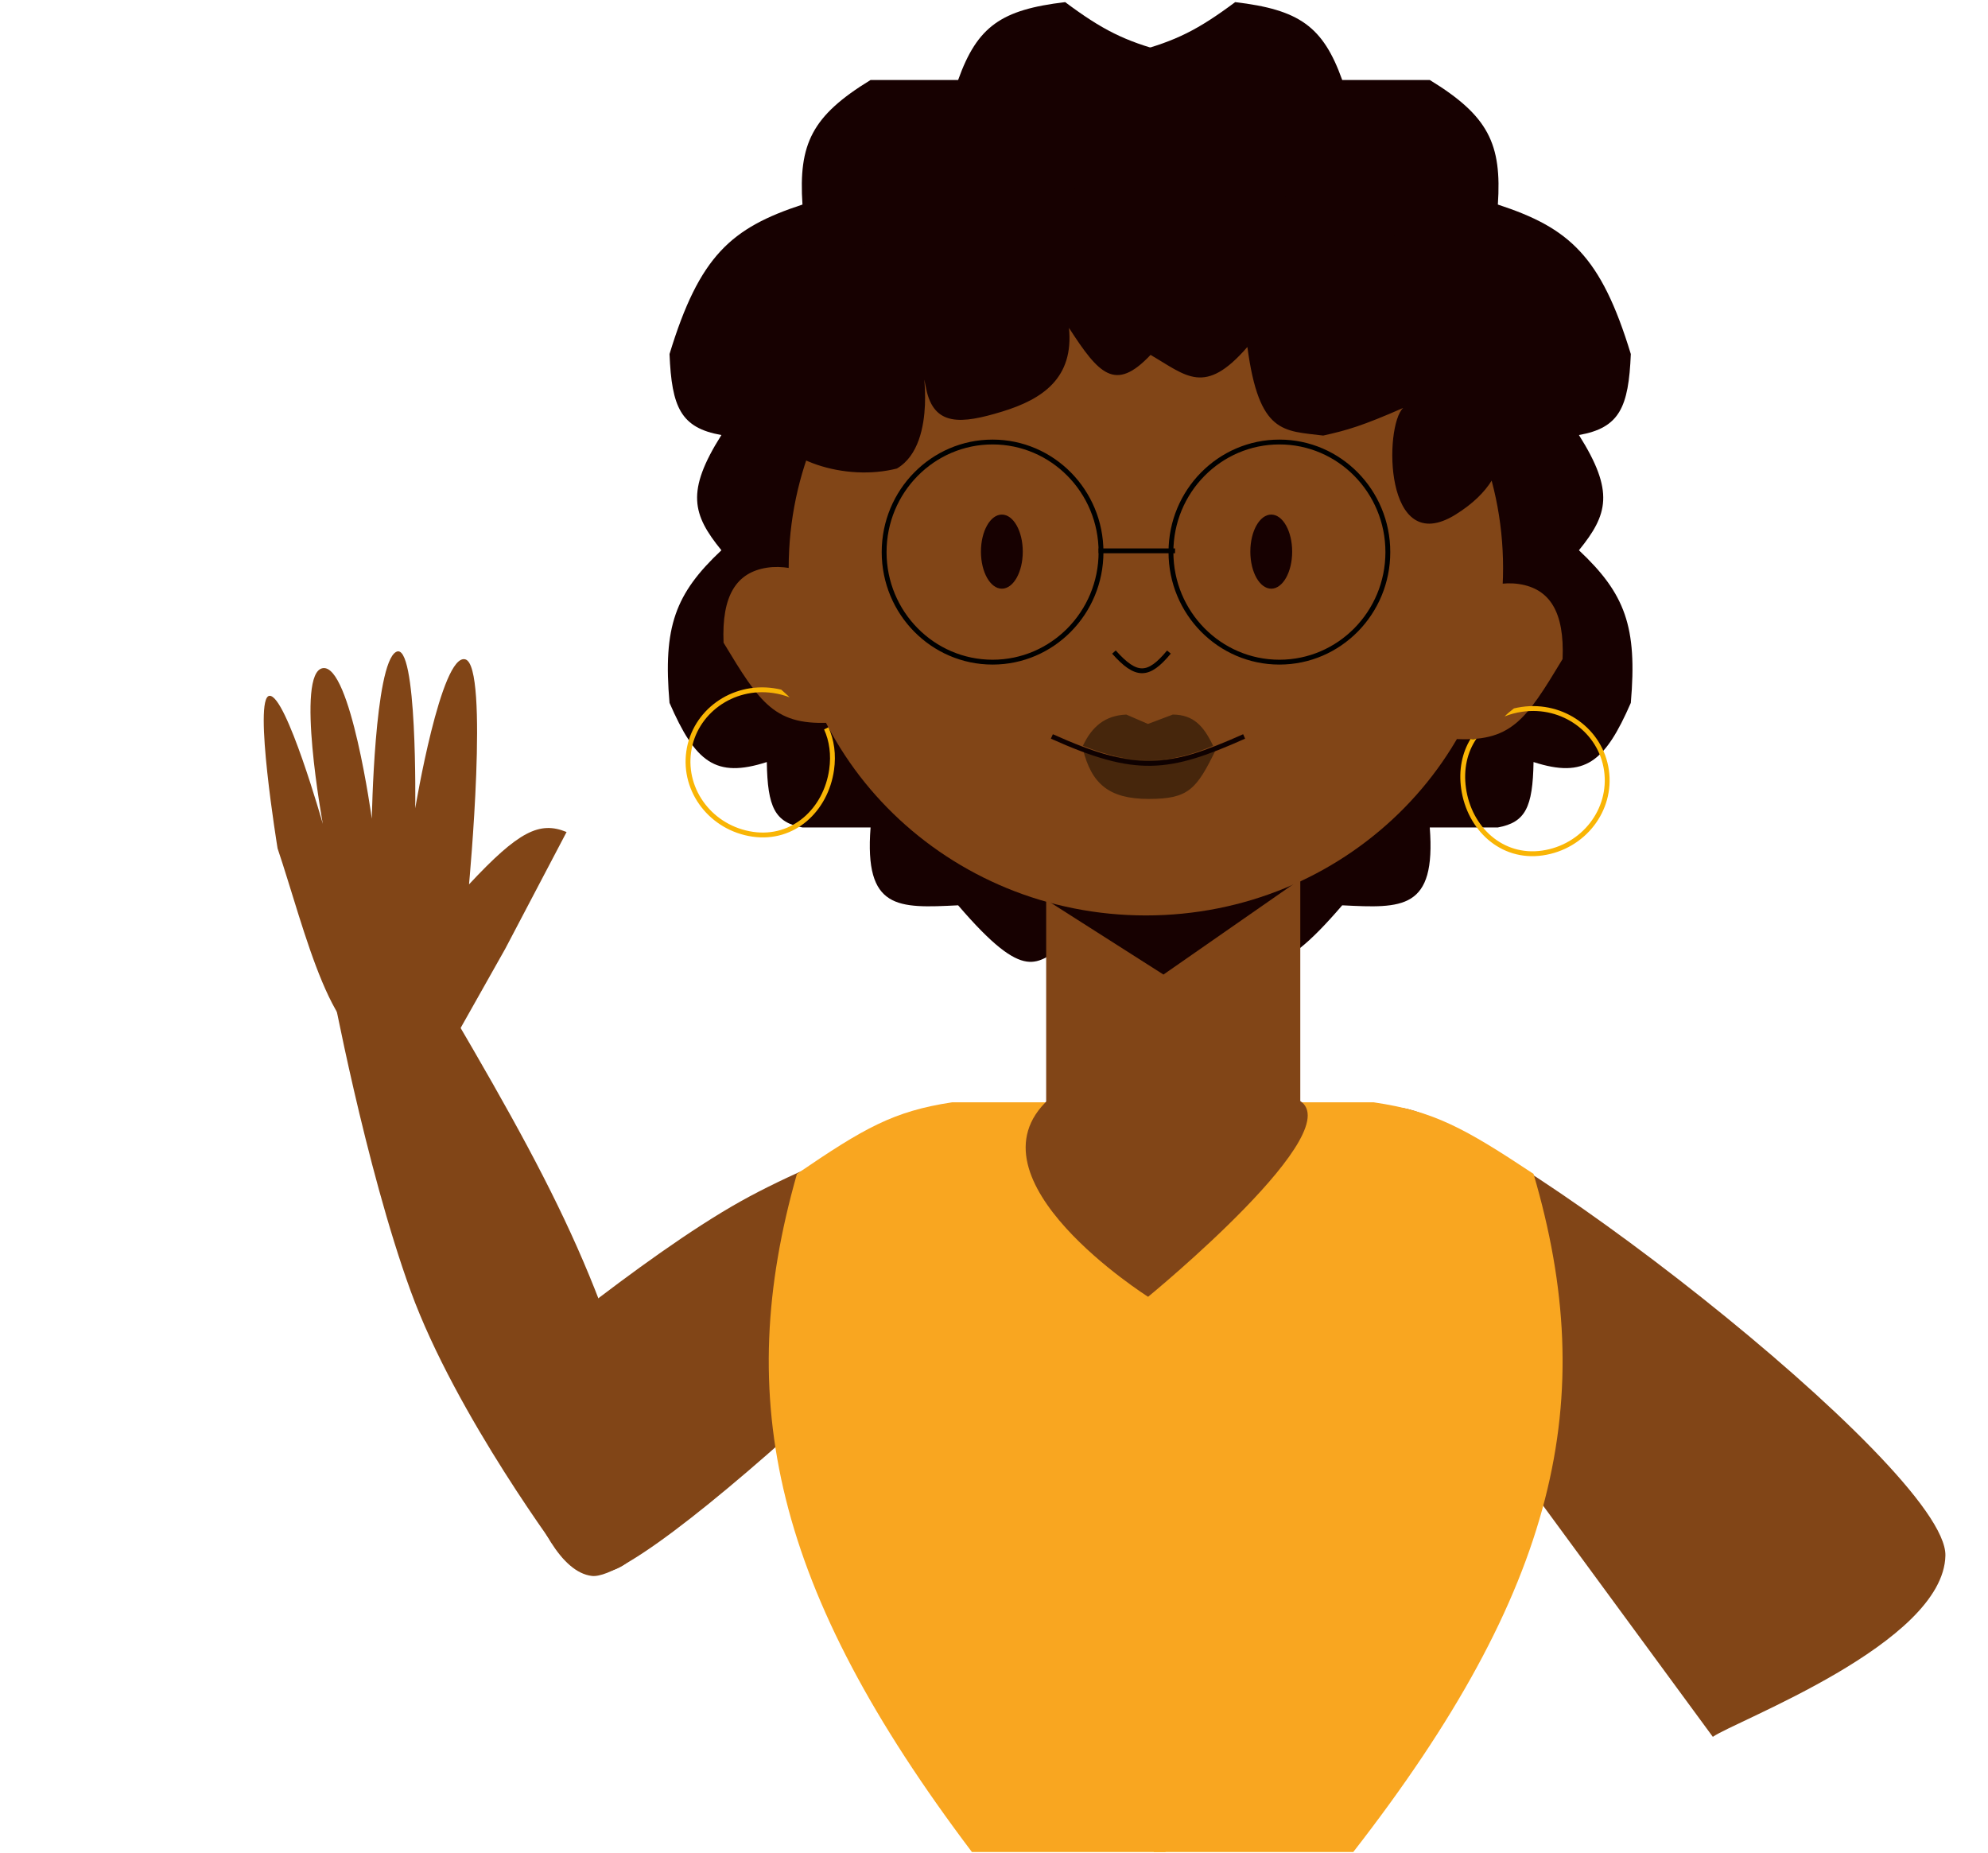
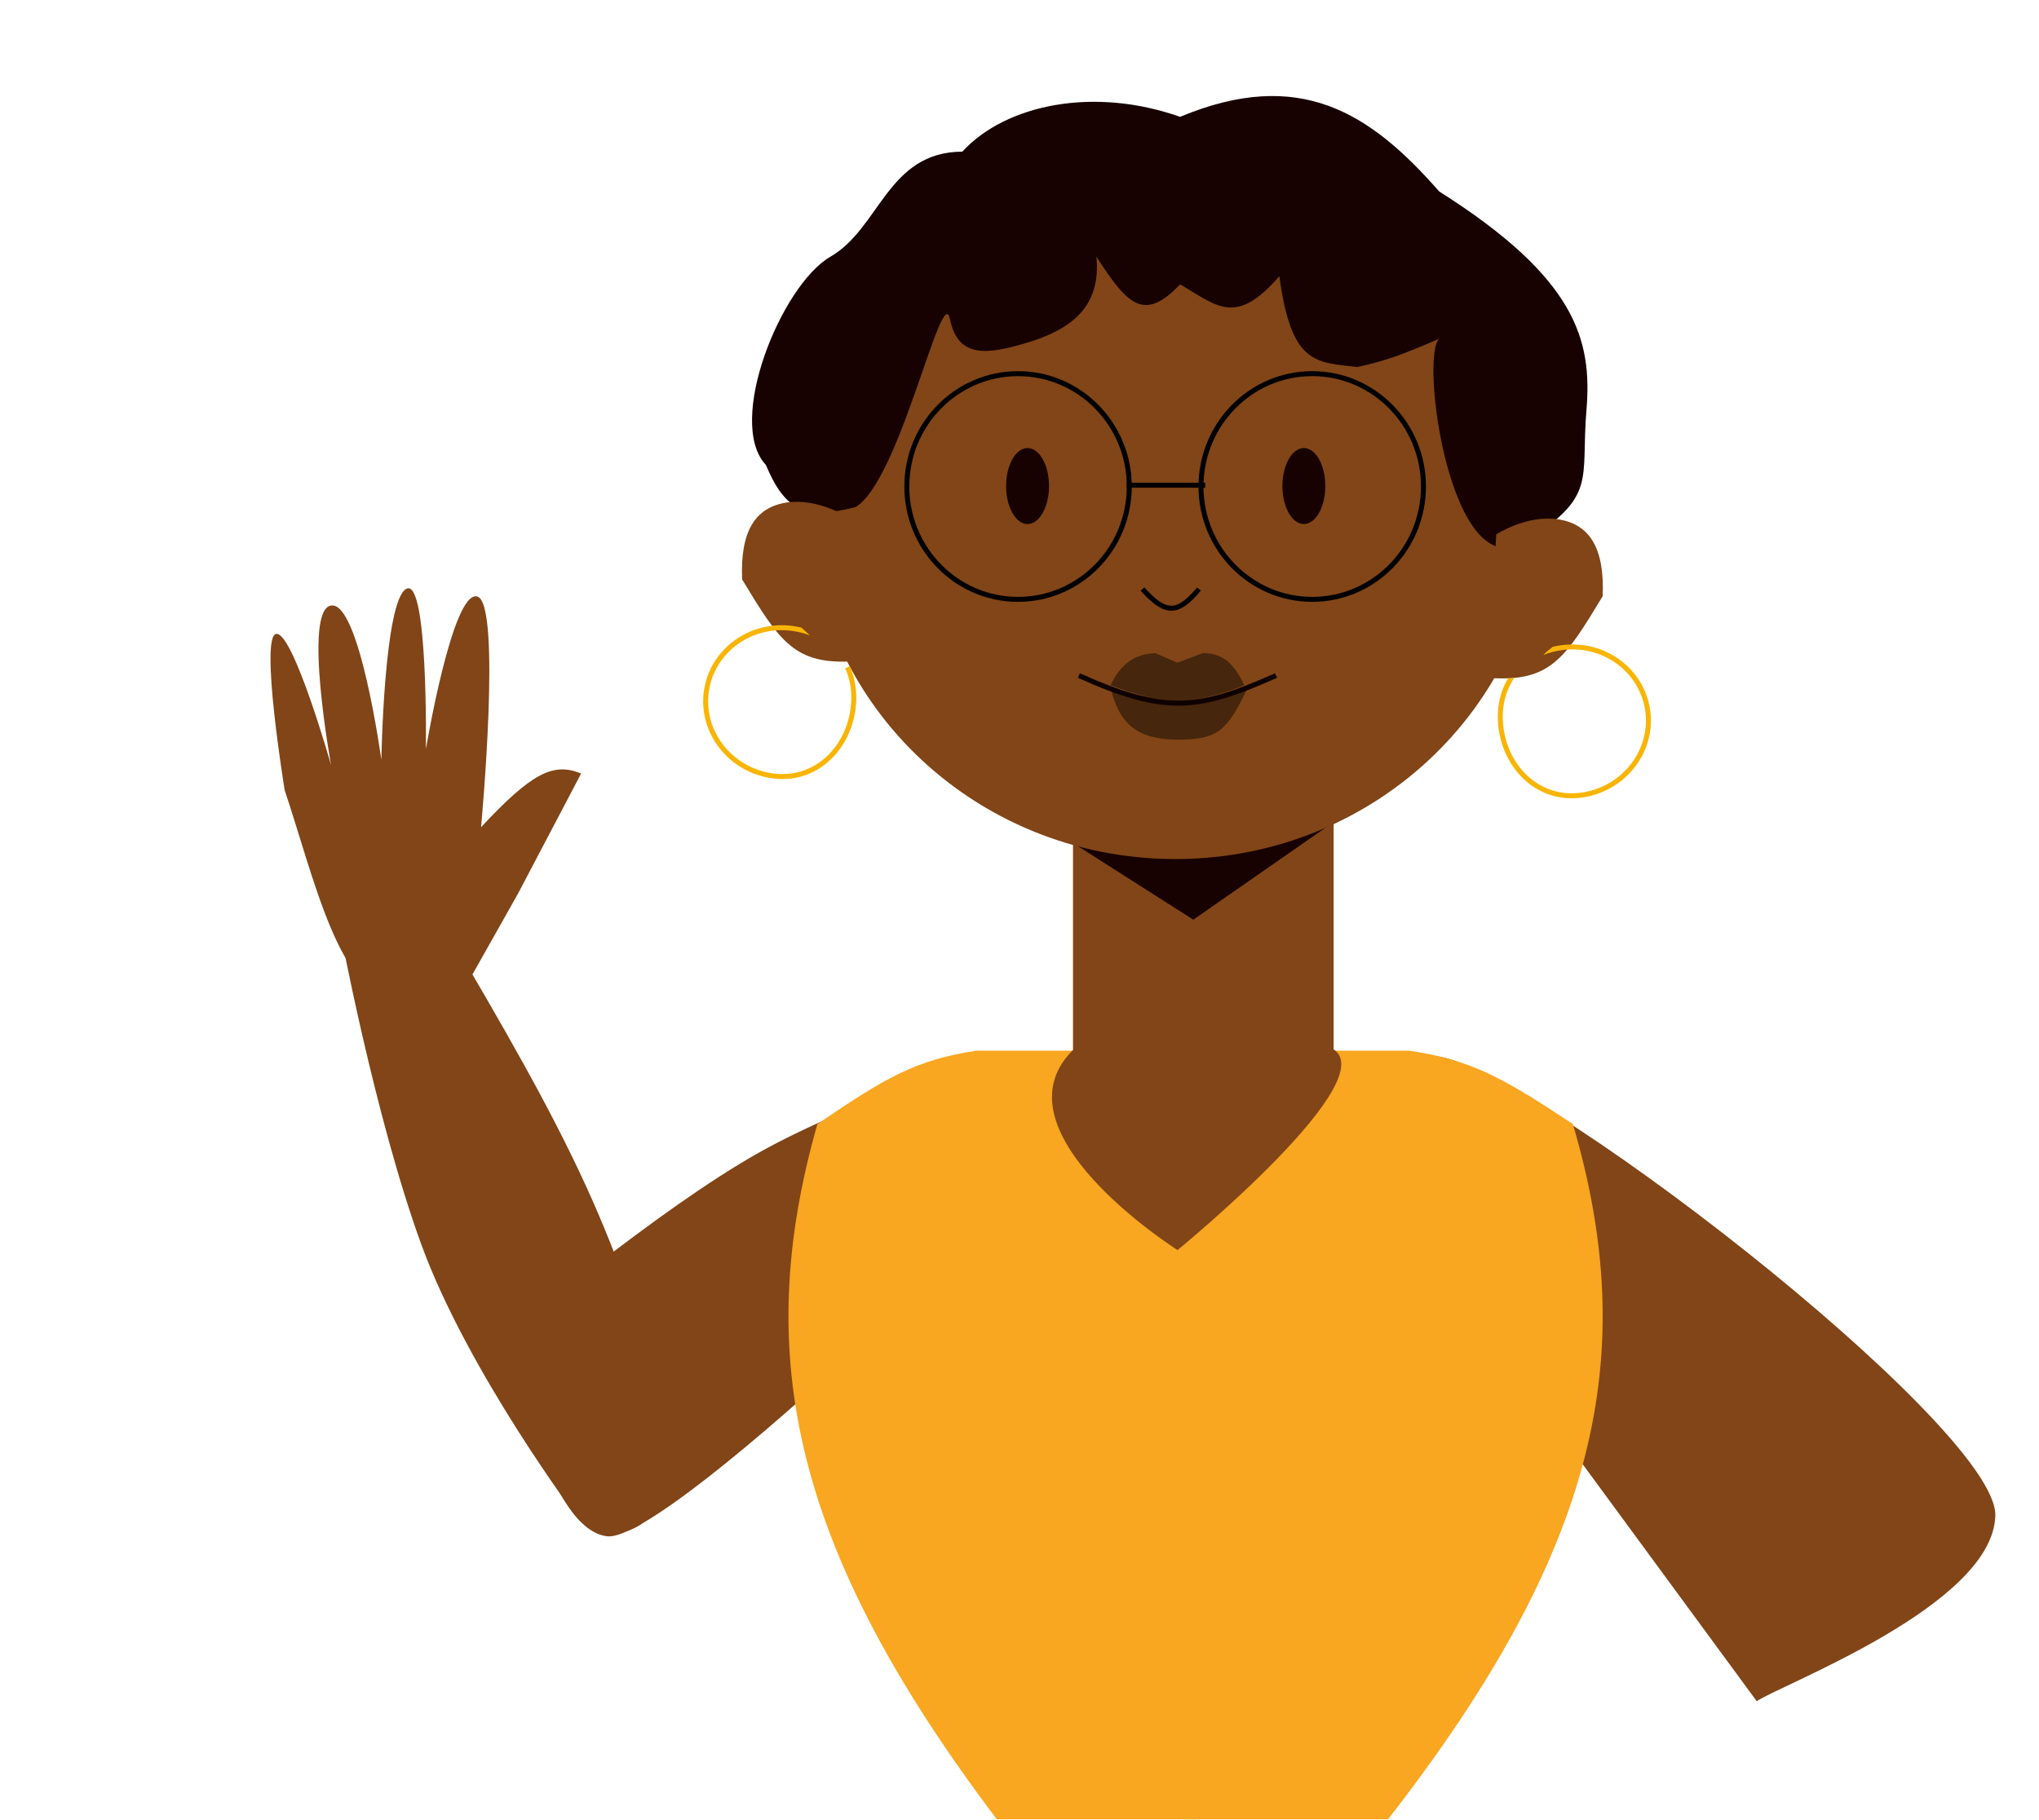
- <svg xmlns="http://www.w3.org/2000/svg" width="410" height="382" viewBox="0 0 410 382" fill="none">
-   <path d="M197.603 186.691C211.761 203.206 213.787 198.32 219.673 195.04L240.405 10.714C231.887 8.44 227.348 6.153 219.673 0.438C206.537 1.997 201.568 5.382 197.603 16.494H179.545C167.428 23.907 164.667 29.659 165.5 42.184C150.803 46.996 144.252 52.75 138.08 73.012C138.533 83.996 140.394 88.23 148.781 89.711C141.425 101.36 142.803 106.119 148.781 113.474C139.24 122.443 136.719 129.23 138.08 144.944C143.401 157.147 147.544 160.565 158.144 157.147C158.296 166.513 159.826 169.586 165.5 170.634H179.545C178.23 187.652 185.187 187.307 197.586 186.691L197.603 186.691Z" fill="#170101" />
-   <path d="M276.813 186.691C262.655 203.206 260.629 198.32 254.743 195.04L234.01 10.714C242.528 8.44 247.068 6.153 254.743 0.438C267.879 1.997 272.847 5.382 276.813 16.494H294.87C306.987 23.907 309.749 29.659 308.915 42.184C323.612 46.997 330.164 52.75 336.336 73.012C335.882 83.996 334.022 88.23 325.635 89.711C332.991 101.36 331.612 106.119 325.635 113.474C335.176 122.443 337.696 129.23 336.336 144.944C331.014 157.147 326.872 160.565 316.272 157.147C316.119 166.513 314.59 169.586 308.915 170.634H294.87C296.186 187.652 289.229 187.307 276.829 186.691L276.813 186.691Z" fill="#170101" />
-   <path d="M219.265 237.073C215.031 228.295 212.17 228.268 201.914 227.613C201.914 227.613 171.949 237.019 152.808 247.704C132.298 259.154 102.327 284.58 102.327 284.58C102.327 284.58 109.331 323.478 122.066 324.985C134.801 326.492 218.347 245.222 219.265 237.073Z" fill="#814517" />
-   <path d="M93.164 208.843L68.271 202.543C68.271 202.543 75.332 240.531 84.697 266.241C94.063 291.951 116.272 321.5 116.272 321.5C125.393 326.742 129.75 324.293 136.772 313C126.686 269.433 117.473 250.282 93.164 208.843Z" fill="#814517" />
-   <path d="M79.51 215.229C68.762 218.325 62.867 191.573 57.248 174.957C57.248 174.957 52.145 143.742 55.58 143.49C59.014 143.237 66.58 169.909 66.58 169.909C66.58 169.909 60.852 138.647 66.58 137.785C72.307 136.924 76.684 168.829 76.684 168.829C76.684 168.829 77.215 136.969 81.668 134.448C86.121 131.927 85.638 166.687 85.638 166.687C85.638 166.687 90.978 134.631 95.96 135.968C100.943 137.305 96.73 182.373 96.73 182.373C106.95 171.408 111.281 169.28 116.85 171.577L104.184 195.684L94.848 212.254L79.51 215.229Z" fill="#814517" />
-   <rect width="52.408" height="76.522" transform="matrix(-1 0 0 1 268.167 163.926)" fill="#814517" />
-   <path d="M266.809 182.282L214.458 184.73L239.949 200.969L266.809 182.282Z" fill="#170101" />
-   <ellipse cx="73.668" cy="71.617" rx="73.668" ry="71.617" transform="matrix(-1 0 0 1 309.992 45.5443)" fill="#814517" />
-   <path d="M280.936 44.541C294.827 50.806 319.515 80.515 313.498 83.374C307.482 86.233 314.963 96.955 300.171 106.126C285.379 115.296 285.447 87.822 289.385 84.124C280.973 87.814 277.796 88.737 272.89 89.82C264.719 88.791 259.668 89.605 257.257 71.55C248.451 81.706 244.718 77.514 237.288 73.186C229.965 80.949 226.622 77.133 220.463 67.617C221.487 77.933 215.059 82.321 206.669 84.879C198.28 87.438 192.615 87.989 191.014 80.183C189.413 72.377 193.948 91.365 184.975 96.616C174.525 99.288 160.689 95.237 156.956 86.372C154.499 80.537 159.369 70.905 162.848 63.585C171.611 45.143 231.215 28.675 280.936 44.541Z" fill="#170101" />
-   <path d="M236.89 164.754C228.654 164.754 225.087 161.577 223.33 154.444C234.477 157.488 239.983 157.484 250.83 154.444C246.756 162.823 245.126 164.754 236.89 164.754Z" fill="#46260C" />
-   <path d="M216.935 151.867C234.331 159.681 240.918 158.856 256.586 151.867" stroke="#0F0101" />
-   <path d="M232.284 147.356C227.889 147.544 225.19 149.848 223.33 153.8C233.248 157.746 240.645 157.841 250.191 153.8C248.239 149.71 246.154 147.386 241.877 147.356L236.761 149.289L232.284 147.356Z" fill="#46260C" />
-   <path d="M158.179 117.07C164.469 116.099 170.639 120.106 170.639 120.106L171.974 148.979C159.781 149.812 156.837 145.13 149.225 132.535C148.816 122.779 151.888 118.042 158.179 117.07Z" fill="#814517" />
-   <path d="M313.311 120.444C307.02 119.473 300.851 123.48 300.851 123.48L299.516 152.353C311.708 153.186 314.653 148.504 322.264 135.909C322.674 126.152 319.601 121.415 313.311 120.444Z" fill="#814517" />
-   <path d="M287.874 228.381L277.229 254.629L353.25 358.167C357.727 354.944 400.831 338.921 401.215 320.785C401.6 302.65 304.862 228.071 287.874 228.381Z" fill="#814517" />
-   <path d="M316.272 242.072C301.995 232.614 295.768 229.154 283.319 227.318H235.289L237.944 381.91H279.099C321.268 327.7 329.961 288.7 316.272 242.072Z" fill="#F9A620" />
-   <path d="M164.361 242.072C178.219 232.614 184.263 229.154 196.345 227.318H242.963L240.386 381.91H200.441C159.513 327.7 151.075 288.7 164.361 242.072Z" fill="#F9A620" />
-   <path d="M236.78 267.419C236.78 267.419 198.369 243.14 216.295 226.673L267.458 226.673C279.861 232.154 236.78 267.419 236.78 267.419Z" fill="#814517" />
-   <path d="M241.495 113.848C241.495 126.391 251.515 136.546 263.86 136.546C276.206 136.546 286.226 126.391 286.226 113.848C286.226 101.306 276.206 91.151 263.86 91.151C251.515 91.151 241.495 101.306 241.495 113.848Z" stroke="black" />
-   <path d="M182.342 113.848C182.342 126.391 192.362 136.546 204.707 136.546C217.052 136.546 227.072 126.391 227.072 113.848C227.072 101.306 217.052 91.151 204.707 91.151C192.362 91.151 182.342 101.306 182.342 113.848Z" stroke="black" />
-   <line y1="-0.5" x2="15.771" y2="-0.5" transform="matrix(-1 0 -0.00399302 0.999992 242.338 114.092)" stroke="black" />
-   <path d="M229.737 134.468C234.303 139.577 236.794 139.642 241.077 134.468" stroke="black" />
-   <ellipse cx="4.314" cy="7.64" rx="4.314" ry="7.64" transform="matrix(-1 0 0 1 266.493 106.116)" fill="#170101" />
-   <ellipse cx="4.314" cy="7.64" rx="4.314" ry="7.64" transform="matrix(-1 0 0 1 210.935 106.116)" fill="#170101" />
-   <path fill-rule="evenodd" clip-rule="evenodd" d="M312.233 146.083C312.741 145.962 313.264 145.862 313.801 145.784C322.541 144.517 330.605 150.343 331.812 158.797C333.019 167.251 326.913 175.132 318.172 176.399C309.432 177.665 302.559 171.127 301.352 162.673C300.803 158.83 301.52 155.253 303.286 152.375C303.601 152.462 303.941 152.475 304.3 152.373C304.372 152.352 304.444 152.333 304.517 152.314C302.612 155.064 301.784 158.626 302.342 162.529C303.488 170.562 309.955 176.579 318.031 175.409C326.256 174.216 331.947 166.817 330.823 158.941C329.698 151.064 322.168 145.581 313.943 146.774C312.634 146.963 311.422 147.292 310.313 147.741C310.747 147.285 311.357 146.755 312.233 146.083Z" fill="#F9B505" />
-   <path fill-rule="evenodd" clip-rule="evenodd" d="M161.12 142.216C160.614 142.095 160.092 141.995 159.555 141.918C150.815 140.651 142.751 146.477 141.544 154.931C140.337 163.385 146.444 171.266 155.184 172.532C163.924 173.799 170.798 167.261 172.005 158.807C172.464 155.593 172.038 152.565 170.853 149.976L169.959 150.425C171.047 152.82 171.447 155.639 171.015 158.663C169.868 166.696 163.402 172.713 155.326 171.543C147.1 170.35 141.409 162.951 142.534 155.075C143.659 147.198 151.189 141.715 159.414 142.907C160.651 143.087 161.801 143.39 162.859 143.801C162.347 143.308 161.771 142.783 161.12 142.216Z" fill="#F9B505" />
+ <svg xmlns="http://www.w3.org/2000/svg" width="410" height="366" viewBox="0 0 410 366" fill="none">
+   <path d="M219.265 221.073C215.031 212.295 212.17 212.268 201.914 211.613C201.914 211.613 171.949 221.019 152.808 231.704C132.298 243.154 102.327 268.58 102.327 268.58C102.327 268.58 109.331 307.478 122.066 308.985C134.801 310.492 218.347 229.221 219.265 221.073Z" fill="#814517" />
+   <path d="M93.164 192.843L68.271 186.542C68.271 186.542 75.332 224.53 84.697 250.241C94.063 275.951 116.272 305.5 116.272 305.5C125.393 310.741 129.75 308.292 136.772 297C126.686 253.432 117.473 234.282 93.164 192.843Z" fill="#814517" />
+   <path d="M79.51 199.229C68.762 202.325 62.867 175.573 57.248 158.956C57.248 158.956 52.145 127.742 55.58 127.489C59.014 127.237 66.58 153.909 66.58 153.909C66.58 153.909 60.852 122.646 66.58 121.785C72.307 120.924 76.684 152.829 76.684 152.829C76.684 152.829 77.215 120.968 81.668 118.447C86.121 115.926 85.638 150.687 85.638 150.687C85.638 150.687 90.978 118.63 95.96 119.968C100.943 121.305 96.73 166.373 96.73 166.373C106.95 155.407 111.281 153.28 116.85 155.577L104.184 179.684L94.848 196.254L79.51 199.229Z" fill="#814517" />
+   <rect width="52.408" height="76.522" transform="matrix(-1 0 0 1 268.167 147.926)" fill="#814517" />
+   <path d="M266.809 166.282L214.458 168.73L239.949 184.969L266.809 166.282Z" fill="#170101" />
+   <ellipse cx="73.668" cy="71.617" rx="73.668" ry="71.617" transform="matrix(-1 0 0 1 309.992 29.5443)" fill="#814517" />
+   <path d="M289.385 38.5C316.919 55.935 320.184 68.346 319 82.5C317.816 96.654 321.292 99.829 306.5 109C291.707 118.171 285.447 71.822 289.385 68.124C280.973 71.814 277.796 72.737 272.89 73.82C264.719 72.791 259.668 73.605 257.257 55.55C248.451 65.706 244.717 61.514 237.288 57.186C229.965 64.949 226.621 61.133 220.462 51.617C221.487 61.933 215.059 66.321 206.669 68.879C198.28 71.438 192.614 71.988 191.014 64.183C189.413 56.377 180.973 96.749 172 102C161.55 104.671 157.732 102.365 154 93.5C145.919 84.931 157.038 57.378 167 51.617C176.962 45.856 178.457 30.565 193.5 30.5C202.325 20.916 220.055 17.406 237.287 23.5C261.319 13.481 275.47 22.624 289.385 38.5Z" fill="#170101" />
+   <path d="M236.89 148.754C228.654 148.754 225.087 145.577 223.331 138.444C234.477 141.489 239.984 141.484 250.831 138.444C246.757 146.824 245.126 148.754 236.89 148.754Z" fill="#46260C" />
+   <path d="M216.935 135.867C234.331 143.681 240.919 142.857 256.586 135.867" stroke="#0F0101" />
+   <path d="M232.284 131.356C227.889 131.544 225.19 133.849 223.331 137.8C233.248 141.746 240.645 141.841 250.191 137.8C248.24 133.71 246.154 131.386 241.877 131.356L236.761 133.289L232.284 131.356Z" fill="#46260C" />
+   <path d="M158.179 101.07C164.469 100.099 170.639 104.106 170.639 104.106L171.974 132.979C159.781 133.812 156.837 129.13 149.225 116.535C148.816 106.779 151.888 102.042 158.179 101.07Z" fill="#814517" />
+   <path d="M313.311 104.444C307.02 103.473 300.851 107.48 300.851 107.48L299.516 136.353C311.708 137.186 314.653 132.504 322.264 119.909C322.674 110.152 319.601 105.415 313.311 104.444Z" fill="#814517" />
+   <path d="M287.874 212.381L277.229 238.629L353.25 342.167C357.727 338.944 400.831 322.921 401.215 304.785C401.6 286.65 304.862 212.071 287.874 212.381Z" fill="#814517" />
+   <path d="M316.272 226.072C301.995 216.614 295.768 213.155 283.319 211.318H235.289L237.944 365.91H279.099C321.268 311.7 329.961 272.701 316.272 226.072Z" fill="#F9A620" />
+   <path d="M164.361 226.072C178.219 216.614 184.263 213.155 196.345 211.318H242.963L240.386 365.91H200.441C159.512 311.7 151.075 272.701 164.361 226.072Z" fill="#F9A620" />
+   <path d="M236.78 251.419C236.78 251.419 198.369 227.14 216.295 210.674L267.458 210.674C279.861 216.154 236.78 251.419 236.78 251.419Z" fill="#814517" />
+   <path d="M241.495 97.848C241.495 110.391 251.515 120.546 263.86 120.546C276.206 120.546 286.226 110.391 286.226 97.848C286.226 85.306 276.206 75.151 263.86 75.151C251.515 75.151 241.495 85.306 241.495 97.848Z" stroke="black" />
+   <path d="M182.342 97.848C182.342 110.391 192.362 120.546 204.707 120.546C217.052 120.546 227.072 110.391 227.072 97.848C227.072 85.306 217.052 75.151 204.707 75.151C192.362 75.151 182.342 85.306 182.342 97.848Z" stroke="black" />
+   <line y1="-0.5" x2="15.771" y2="-0.5" transform="matrix(-1 0 -0.00399302 0.999992 242.338 98.0919)" stroke="black" />
+   <path d="M229.737 118.468C234.303 123.577 236.794 123.642 241.077 118.468" stroke="black" />
+   <ellipse cx="4.314" cy="7.64" rx="4.314" ry="7.64" transform="matrix(-1 0 0 1 266.493 90.1158)" fill="#170101" />
+   <ellipse cx="4.314" cy="7.64" rx="4.314" ry="7.64" transform="matrix(-1 0 0 1 210.935 90.1158)" fill="#170101" />
+   <path fill-rule="evenodd" clip-rule="evenodd" d="M312.233 130.083C312.741 129.962 313.264 129.862 313.801 129.784C322.541 128.517 330.605 134.343 331.812 142.797C333.019 151.251 326.913 159.132 318.172 160.399C309.432 161.666 302.559 155.127 301.352 146.673C300.803 142.83 301.52 139.253 303.286 136.375C303.601 136.462 303.941 136.475 304.3 136.373C304.372 136.352 304.444 136.333 304.517 136.314C302.612 139.064 301.784 142.626 302.342 146.529C303.488 154.562 309.955 160.579 318.031 159.409C326.256 158.217 331.947 150.817 330.823 142.941C329.698 135.065 322.168 129.581 313.943 130.774C312.634 130.963 311.422 131.292 310.313 131.741C310.747 131.285 311.357 130.755 312.233 130.083Z" fill="#F9B505" />
+   <path fill-rule="evenodd" clip-rule="evenodd" d="M161.121 126.216C160.614 126.095 160.092 125.995 159.556 125.918C150.815 124.651 142.752 130.477 141.545 138.931C140.337 147.385 146.444 155.266 155.184 156.533C163.925 157.799 170.798 151.261 172.005 142.807C172.464 139.593 172.038 136.565 170.853 133.976L169.959 134.425C171.047 136.82 171.447 139.639 171.015 142.663C169.868 150.696 163.402 156.713 155.326 155.543C147.101 154.35 141.41 146.951 142.534 139.075C143.659 131.198 151.189 125.715 159.414 126.908C160.651 127.087 161.801 127.39 162.859 127.801C162.347 127.308 161.772 126.783 161.121 126.216Z" fill="#F9B505" />
</svg>
